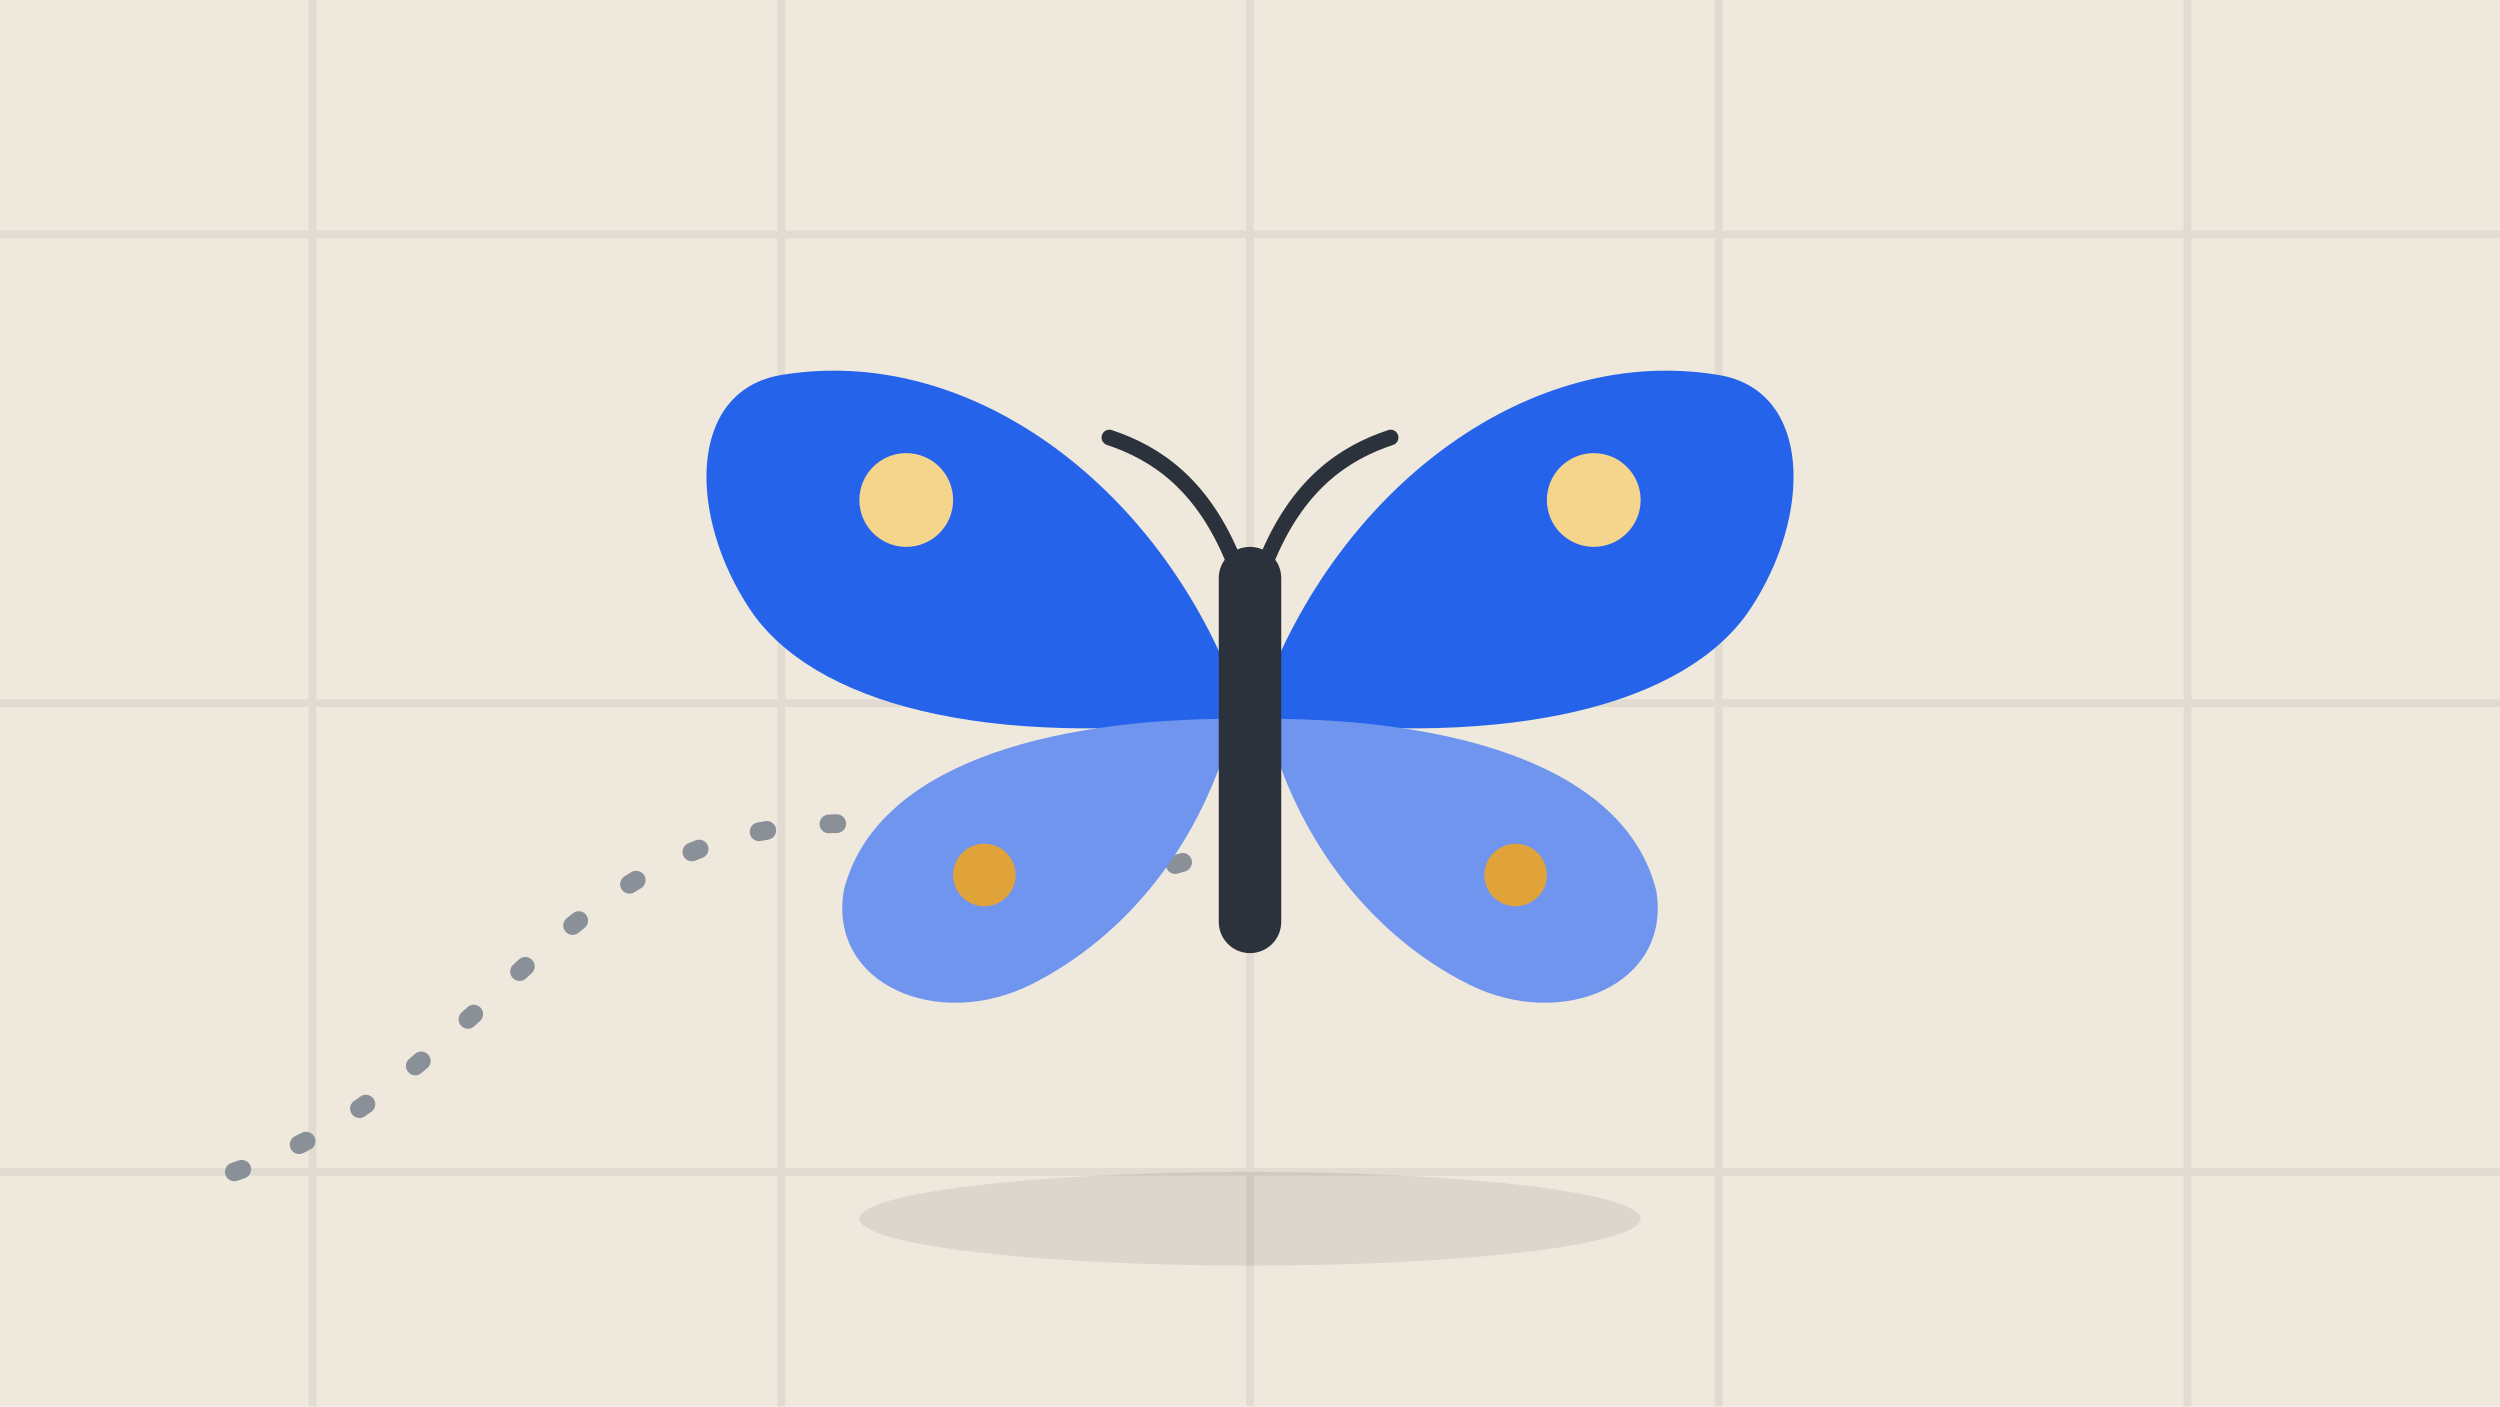
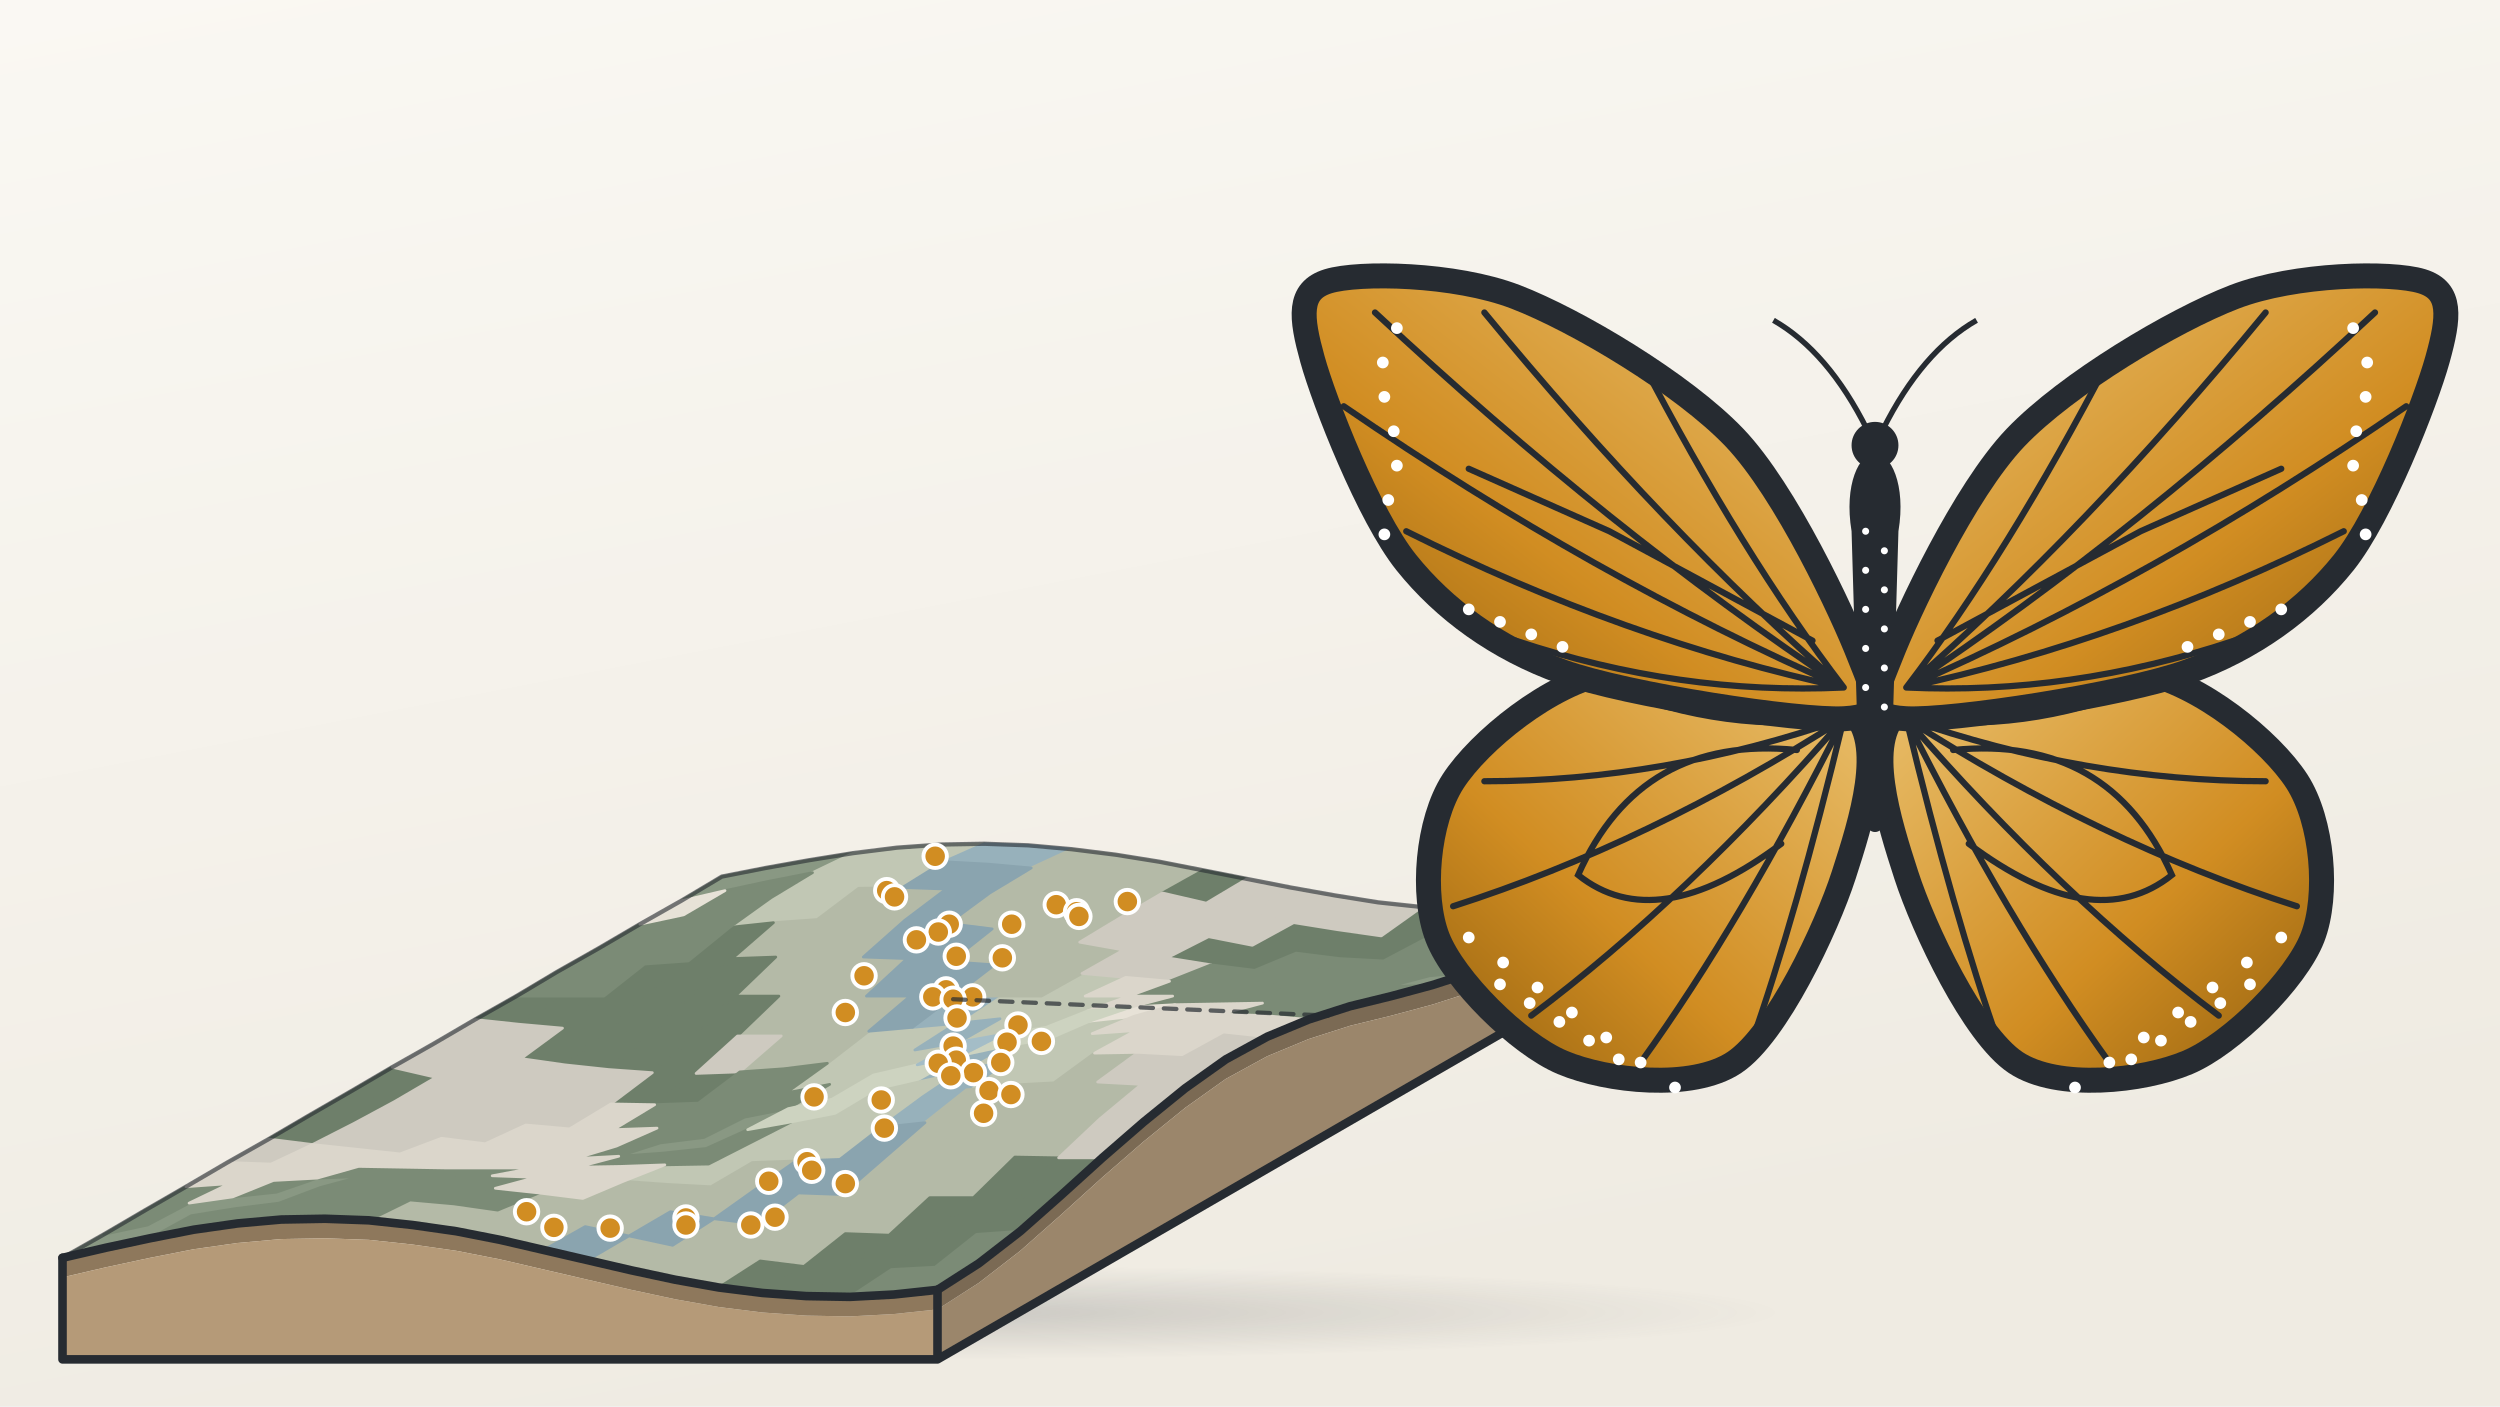
<svg xmlns="http://www.w3.org/2000/svg" viewBox="0 0 320 180">
-   <style>
- .b{fill:#efe9dd}.g{stroke:#1d232b;stroke-opacity:.07;stroke-width:1;fill:none}.sh{fill:#1d232b;fill-opacity:.09}
- .k{fill:#2b323b}.k2{fill:#4a525c}.k3{fill:#8a9098}.r{fill:#d6cdbb}.r2{fill:#c4b9a3}.w{fill:#fffdf8}
- .a{fill:#2563eb}.a2{fill:#6f95ee}.a3{fill:#c7d5f6}.s{fill:#b83a26}.s2{fill:#d9704f}.s3{fill:#f1c4b2}
- .o{fill:#e0a33a}.o2{fill:#f4d58b}.v{fill:#5f8a6a}.v2{fill:#9fbf9c}
- .ln{fill:none;stroke-linecap:round;stroke-linejoin:round}
- .lk{stroke:#2b323b}.lk2{stroke:#4a525c}.lk3{stroke:#8a9098}.la{stroke:#2563eb}.la2{stroke:#6f95ee}.la3{stroke:#c7d5f6}
- .ls{stroke:#b83a26}.ls2{stroke:#d9704f}.lo{stroke:#e0a33a}.lo2{stroke:#f4d58b}.lw{stroke:#fffdf8}.lr{stroke:#d6cdbb}.lb{stroke:#efe9dd}.lv{stroke:#5f8a6a}
- @media (prefers-color-scheme:dark){
- .b{fill:#1d2633}.g{stroke:#e8e4da;stroke-opacity:.07}.sh{fill:#000;fill-opacity:.25}
- .k{fill:#10151c}.k2{fill:#5a6472}.k3{fill:#6c7480}.r{fill:#4a4f57}.r2{fill:#5c626b}.w{fill:#e9e5dc}
- .a{fill:#4f82ee}.a2{fill:#7fa3f0}.a3{fill:#3b5482}.s{fill:#c9533c}.s2{fill:#dd7a5c}.s3{fill:#7a4a3e}
- .o{fill:#e2a940}.o2{fill:#e9cd86}.v{fill:#6f9a78}.v2{fill:#56785c}
- .lk{stroke:#e8e4da}.lk2{stroke:#a9b0ba}.lk3{stroke:#6c7480}.la{stroke:#6f9cf2}.la2{stroke:#7fa3f0}.la3{stroke:#3b5482}
- .ls{stroke:#e0745f}.ls2{stroke:#dd7a5c}.lo{stroke:#e2a940}.lo2{stroke:#e9cd86}.lw{stroke:#e9e5dc}.lr{stroke:#4a4f57}.lb{stroke:#1d2633}.lv{stroke:#6f9a78}}
- </style>
-   <rect class="b" width="320" height="180" />
-   <path class="g" d="M40 0v180M100 0v180M160 0v180M220 0v180M280 0v180M0 30h320M0 90h320M0 150h320" />
-   <ellipse class="sh" cx="160" cy="156" rx="50" ry="6" />
-   <path class="ln lk3" stroke-width="2.4" stroke-dasharray="1 8" d="M30 150c30-10 40-40 70-44s40 14 60 0" />
-   <path class="a" d="M158 88c-10-26-34-44-58-40-12 2-12 18-4 30 8 12 30 18 62 14z" />
-   <path class="a2" d="M158 92c-24 0-46 6-50 22-2 12 12 18 24 12 12-6 22-18 26-34z" />
-   <path class="a" d="M162 88c10-26 34-44 58-40 12 2 12 18 4 30-8 12-30 18-62 14z" />
-   <path class="a2" d="M162 92c24 0 46 6 50 22 2 12-12 18-24 12-12-6-22-18-26-34z" />
-   <circle class="o2" cx="116" cy="64" r="6" />
-   <circle class="o2" cx="204" cy="64" r="6" />
-   <circle class="o" cx="126" cy="112" r="4" />
-   <circle class="o" cx="194" cy="112" r="4" />
-   <rect class="k" x="156" y="70" width="8" height="52" rx="4" />
-   <path class="ln lk" stroke-width="2" d="M158 72c-4-10-10-14-16-16M162 72c4-10 10-14 16-16" />
+   <style>.o{fill:none;stroke:#262b31;stroke-width:1.1;stroke-linejoin:round;stroke-linecap:round}.h{fill:none;stroke:#262b31;stroke-opacity:.5;stroke-width:0.55;stroke-linejoin:round;stroke-linecap:round}.hw{fill:none;stroke:#fff;stroke-opacity:.7;stroke-width:0.55;stroke-linejoin:round;stroke-linecap:round}.an{fill:none;stroke:#262b31;stroke-width:0.8;stroke-linecap:round;stroke-linejoin:round}.ah{fill:#262b31}</style>
+   <defs>
+     <radialGradient id="r1" cx="0.5" cy="0.5" r="0.5">
+       <stop offset="0" stop-color="#262b31" stop-opacity="0.18" />
+       <stop offset="1" stop-color="#262b31" stop-opacity="0" />
+     </radialGradient>
+     <linearGradient id="l2" x1="0" y1="0" x2="1" y2="1">
+       <stop offset="0" stop-color="#eac16f" />
+       <stop offset="0.6" stop-color="#d18d22" />
+       <stop offset="1" stop-color="#93610f" />
+     </linearGradient>
+     <linearGradient id="l3" x1="0" y1="0" x2="0.35" y2="1">
+       <stop offset="0" stop-color="#faf8f3" />
+       <stop offset="1" stop-color="#efebe2" />
+     </linearGradient>
+   </defs>
+   <rect width="320" height="180" fill="url(#l3)" />
+   <ellipse cx="118" cy="168" rx="110" ry="6" fill="url(#r1)" />
+   <path d="M87.2 115.3l5.2-3.1 5.6-1.1-5.2 2.9ZM92.8 114l5.2-2.9 5.6-1-5.2 2.7ZM98.4 112.8l5.2-2.7 5.6-.9-5.2 2.5ZM177.7 126.3l5.3-1.4 5.6-.5-5.3 1.7ZM90.1 145.6l5.2-2.6 5.6-1.1-5.2 2.7ZM79.2 148l5.3-1.7 5.6-.7-5.3 2ZM84.8 147.6l5.3-2 5.6-1-5.3 2.4ZM35.4 152.6l5.2-1.8 5.6-.2-5.2 1.4ZM18.9 156.8l5.3-2.8 5.6-.8-5.3 2.4ZM24.5 155.6l5.3-2.4 5.6-.6-5.3 2.1ZM30.1 154.7l5.3-2.1 5.6-.6-5.3 2ZM8 161l5.3-3 5.6-1.2-5.3 2.9ZM13.6 159.7l5.3-2.9 5.6-1.2-5.3 2.9Z" fill="#899883" stroke="#899883" stroke-width="0.35" stroke-linejoin="round" />
+   <path d="M104 111.7l5.2-2.5 5.6-.7-5.2 2.5ZM109.6 111l5.2-2.5 5.6-.4-5.2 2.4ZM115.2 110.5l5.2-2.4 5.6-.1-5.2 2.3ZM98.7 114.9l5.3-3.2 5.6-.7-5.3 3.2ZM104.3 114.2l5.3-3.2 5.6-.5-5.3 3.2ZM109.9 113.7l5.3-3.2 5.6-.2-5.3 3.3ZM93.4 118.7l5.3-3.8 5.6-.7-5.3 3.9ZM99 118.1l5.3-3.9 5.6-.5-5.3 4ZM133.3 127.5l5.2-2.9 5.6 .5-5.2 2.4ZM122.4 131l5.3-3.5 5.6 0-5.3 2.9ZM128 130.4l5.3-2.9 5.6 0-5.3 2.4ZM133.6 129.9l5.3-2.4 5.6 0-5.3 1.9ZM105.9 136.1l5.3-4.1 5.6-.5-5.3 3.8ZM111.5 135.3l5.3-3.8 5.6-.5-5.3 3.4ZM122.7 133.4l5.3-3 5.6-.5-5.3 2.5ZM128.3 132.4l5.3-2.5 5.6-.5-5.3 2.1ZM100.6 139.9l5.3-3.8 5.6-.8-5.3 3.5ZM106.2 138.8l5.3-3.5 5.6-.9-5.3 3.2ZM111.8 137.6l5.3-3.2 5.6-1-5.3 2.9ZM134.2 133l5.3-2.3 5.6-.6-5.3 2.2ZM100.9 141.9l5.3-3.1 5.6-1.2-5.3 3.1ZM123.3 136.9l5.3-3 5.6-.9-5.3 2.9ZM128.9 135.9l5.3-2.9 5.6-.7-5.3 2.9ZM134.5 135.2l5.3-2.9 5.6-.4-5.3 2.9ZM106.9 142.5l5.2-3.1 5.6-1.3-5.2 3.3ZM112.5 141.4l5.2-3.3 5.6-1.2-5.2 3.5ZM123.7 139.5l5.2-3.6 5.6-.7-5.2 3.7ZM129.3 138.9l5.2-3.7 5.6-.4-5.2 3.8ZM96 146.3l5.3-2.7 5.6-1.1-5.3 3.1ZM101.6 145.6l5.3-3.1 5.6-1.1-5.3 3.5ZM107.2 144.9l5.3-3.5 5.6-1-5.3 3.9ZM90.7 149l5.3-2.7 5.6-.7-5.3 3.2ZM96.3 148.8l5.3-3.2 5.6-.7-5.3 3.7ZM101.9 148.6l5.3-3.7 5.6-.6-5.3 4.1ZM79.8 151.2l5.3-2.1 5.6-.1-5.3 2.6ZM85.4 151.6l5.3-2.6 5.6-.2-5.3 3.1Z" fill="#c1c7b4" stroke="#c1c7b4" stroke-width="0.35" stroke-linejoin="round" />
+   <path d="M120.8 110.3l5.2-2.3 5.6 .2-5.2 2.4ZM126.4 110.6l5.2-2.4 5.6 .5-5.2 2.4ZM116.8 131.5l5.3-4 5.6 0-5.3 3.5ZM117.1 134.4l5.3-3.4 5.6-.6-5.3 3ZM117.7 138.1l5.3-3 5.6-1.2-5.3 3ZM118.1 140.4l5.2-3.5 5.6-1-5.2 3.6ZM112.8 144.3l5.3-3.9 5.6-.9-5.3 4.2Z" fill="#97b1bb" stroke="#97b1bb" stroke-width="0.35" stroke-linejoin="round" />
+   <path d="M132 111.1l5.2-2.4 5.6 .7-5.2 2.5ZM137.6 111.9l5.2-2.5 5.6 .9-5.2 2.7ZM143.2 113l5.2-2.7 5.6 1.1-5.2 2.9ZM126.7 114.3l5.3-3.2 5.6 .8-5.3 3.2ZM132.3 115.1l5.3-3.2 5.6 1.1-5.3 3.2ZM137.9 116.2l5.3-3.2 5.6 1.3-5.3 3.1ZM104.6 117.7l5.3-4 5.6-.1-5.3 4ZM110.2 117.6l5.3-4 5.6 .2-5.3 4ZM121.4 118.2l5.3-3.9 5.6 .8-5.3 3.8ZM127 118.9l5.3-3.8 5.6 1.1-5.3 3.5ZM132.6 119.7l5.3-3.5 5.6 1.2-5.3 3.2ZM93.7 122.7l5.3-4.6 5.6-.4-5.3 4.8ZM99.3 122.5l5.3-4.8 5.6-.1-5.3 4.8ZM104.9 122.4l5.3-4.8 5.6 .2-5.3 4.7ZM121.7 123.1l5.3-4.2 5.6 .8-5.3 3.8ZM127.3 123.5l5.3-3.8 5.6 .9-5.3 3.4ZM132.9 124l5.3-3.4 5.6 1-5.3 3ZM94.1 127.5l5.2-5 5.6-.1-5.2 5.1ZM99.7 127.5l5.2-5.1 5.6 .1-5.2 5ZM105.3 127.5l5.2-5 5.6 .2-5.2 4.8ZM122.1 127.5l5.2-4 5.6 .5-5.2 3.5ZM127.7 127.5l5.2-3.5 5.6 .6-5.2 2.9ZM94.4 132.6l5.3-5.1 5.6 0-5.3 5.1ZM100 132.6l5.3-5.1 5.6 0-5.3 4.8ZM105.6 132.3l5.3-4.8 5.6 0-5.3 4.5ZM94.7 137.2l5.3-4.6 5.6-.3-5.3 4.5ZM100.3 136.8l5.3-4.5 5.6-.3-5.3 4.1ZM134.9 138.6l5.2-3.8 5.6-.1-5.2 3.8ZM118.4 143.7l5.3-4.2 5.6-.6-5.3 4.4ZM124 143.3l5.3-4.4 5.6-.3-5.3 4.5ZM129.6 143.1l5.3-4.5 5.6-.1-5.3 4.6ZM135.2 143.1l5.3-4.6 5.6 .3-5.3 4.4ZM113.1 148.3l5.3-4.6 5.6-.4-5.3 4.9ZM118.7 148.2l5.3-4.9 5.6-.2-5.3 5ZM124.3 148.1l5.3-5 5.6 0-5.3 5ZM129.9 148.1l5.3-5 5.6 .1-5.3 5ZM91 151.9l5.3-3.1 5.6-.2-5.3 3.7ZM107.8 152.9l5.3-4.6 5.6-.1-5.3 4.9ZM113.4 153.1l5.3-4.9 5.6-.1-5.3 5.2ZM119 153.3l5.3-5.2 5.6 0-5.3 5.2ZM74.6 153.4l5.2-2.2 5.6 .4-5.2 2.6ZM80.2 154.2l5.2-2.6 5.6 .3-5.2 3.2ZM85.8 155.1l5.2-3.2 5.6 .4-5.2 3.7ZM97 156.7l5.2-4 5.6 .2-5.2 4.5ZM102.6 157.4l5.2-4.5 5.6 .2-5.2 4.8ZM108.2 157.9l5.2-4.8 5.6 .2-5.2 4.8ZM63.7 154.9l5.3-2.2 5.6 .7-5.3 2.5ZM69.3 155.9l5.3-2.5 5.6 .8-5.3 2.8ZM74.9 157l5.3-2.8 5.6 .9-5.3 3.1ZM86.1 159.4l5.3-3.4 5.6 .7-5.3 3.8ZM91.7 160.5l5.3-3.8 5.6 .7-5.3 4ZM97.3 161.4l5.3-4 5.6 .5-5.3 4.2ZM47.2 156.2l5.3-2.6 5.6 .5-5.3 2.7ZM52.8 156.8l5.3-2.7 5.6 .8-5.3 2.7ZM58.4 157.6l5.3-2.7 5.6 1-5.3 2.8ZM64 158.7l5.3-2.8 5.6 1.1-5.3 3ZM75.2 161.3l5.3-3.1 5.6 1.2-5.3 3.2ZM80.8 162.6l5.3-3.2 5.6 1.1-5.3 3.3ZM86.4 163.8l5.3-3.3 5.6 .9-5.3 3.4Z" fill="#b4baa7" stroke="#b4baa7" stroke-width="0.35" stroke-linejoin="round" />
+   <path d="M148.8 114.3l5.2-2.9 5.6 1.1-5.2 3.1ZM176.8 119.8l5.2-3.7 5.6 .3-5.2 3.8ZM182.4 120.2l5.2-3.8 5.6 .1-5.2 3.7ZM160.3 121l5.3-2.9 5.6 .9-5.3 3ZM165.9 122l5.3-3 5.6 .8-5.3 2.9ZM171.5 122.7l5.3-2.9 5.6 .4-5.3 2.8ZM149.4 122.6l5.3-2.7 5.6 1.1-5.3 2.5ZM155 123.5l5.3-2.5 5.6 1-5.3 2.2ZM88.1 123l5.3-4.3 5.6-.6-5.3 4.6ZM77.3 127.5l5.2-4.1 5.6-.4-5.2 4.5ZM82.9 127.5l5.2-4.5 5.6-.3-5.2 4.8ZM88.5 127.5l5.2-4.8 5.6-.2-5.2 5ZM60.8 130.5l5.3-3 5.6 0-5.3 3.6ZM66.4 131.1l5.3-3.6 5.6 0-5.3 4.1ZM72 131.6l5.3-4.1 5.6 0-5.3 4.5ZM77.6 132l5.3-4.5 5.6 0-5.3 4.9ZM83.2 132.4l5.3-4.9 5.6 0-5.3 5.1ZM88.8 132.6l5.3-5.1 5.6 0-5.3 5.1ZM66.7 135.5l5.3-3.9 5.6 .4-5.3 4.3ZM72.3 136.3l5.3-4.3 5.6 .4-5.3 4.5ZM77.9 136.9l5.3-4.5 5.6 .2-5.3 4.7ZM83.5 137.3l5.3-4.7 5.6 0-5.3 4.8ZM78.2 141.3l5.3-4 5.6 .1-5.3 4ZM83.8 141.4l5.3-4 5.6-.2-5.3 4ZM44.9 139.7l5.3-3.1 5.6 1.3-5.3 3.1ZM39.7 142.7l5.2-3 5.6 1.3-5.2 2.8ZM34.4 145.8l5.3-3.1 5.6 1.1-5.3 2.7ZM124.6 153.3l5.3-5.2 5.6 .1-5.3 5ZM130.2 153.2l5.3-5 5.6 0-5.3 4.8ZM113.8 158.1l5.2-4.8 5.6 0-5.2 4.9ZM119.4 158.2l5.2-4.9 5.6-.1-5.2 4.8ZM125 158l5.2-4.8 5.6-.2-5.2 4.6ZM102.9 162.1l5.3-4.2 5.6 .2-5.3 4.3ZM108.5 162.4l5.3-4.3 5.6 .1-5.3 4.3ZM114.1 162.5l5.3-4.3 5.6-.2-5.3 4.2ZM92 164.8l5.3-3.4 5.6 .7-5.3 3.4ZM97.6 165.5l5.3-3.4 5.6 .3-5.3 3.5ZM103.2 165.9l5.3-3.5 5.6 .1-5.3 3.5Z" fill="#6e7f6a" stroke="#6e7f6a" stroke-width="0.35" stroke-linejoin="round" />
+   <path d="M154.4 115.6l5.2-3.1 5.6 1.1-5.2 3.3ZM160 116.9l5.2-3.3 5.6 1-5.2 3.5ZM165.6 118.1l5.2-3.5 5.6 .9-5.2 3.5ZM171.2 119l5.2-3.5 5.6 .6-5.2 3.7ZM143.5 117.4l5.3-3.1 5.6 1.3-5.3 3ZM149.1 118.6l5.3-3 5.6 1.3-5.3 3ZM154.7 119.9l5.3-3 5.6 1.2-5.3 2.9ZM138.2 120.6l5.3-3.2 5.6 1.2-5.3 3ZM143.8 121.6l5.3-3 5.6 1.3-5.3 2.7ZM138.5 124.6l5.3-3 5.6 1-5.3 2.5ZM144.1 125.1l5.3-2.5 5.6 .9-5.3 2.1ZM55.5 133.6l5.3-3.1 5.6 .6-5.3 3.5ZM61.1 134.6l5.3-3.5 5.6 .5-5.3 3.9ZM89.1 137.4l5.3-4.8 5.6 0-5.3 4.6ZM50.2 136.6l5.3-3 5.6 1-5.3 3.3ZM55.8 137.9l5.3-3.3 5.6 .9-5.3 3.6ZM61.4 139.1l5.3-3.6 5.6 .8-5.3 3.8ZM67 140.1l5.3-3.8 5.6 .6-5.3 3.9ZM72.6 140.8l5.3-3.9 5.6 .4-5.3 4ZM50.5 141l5.3-3.1 5.6 1.2-5.3 3.1ZM56.1 142.2l5.3-3.1 5.6 1-5.3 3.1ZM61.7 143.2l5.3-3.1 5.6 .7-5.3 3.2ZM67.3 144l5.3-3.2 5.6 .5-5.3 3.2ZM151.3 135l5.3-2.9 5.6 .6-5.3 2.9ZM45.3 143.8l5.2-2.8 5.6 1.2-5.2 2.7ZM50.9 144.9l5.2-2.7 5.6 1-5.2 2.5ZM56.5 145.7l5.2-2.5 5.6 .8-5.2 2.4ZM140.5 138.5l5.2-3.8 5.6 .3-5.2 3.8ZM146.1 138.8l5.2-3.8 5.6 .6-5.2 3.7ZM40 146.5l5.3-2.7 5.6 1.1-5.3 2.2ZM45.6 147.1l5.3-2.2 5.6 .8-5.3 2ZM140.8 143.2l5.3-4.4 5.6 .5-5.3 4.3ZM29.1 148.8l5.3-3 5.6 .7-5.3 2.5ZM135.5 148.2l5.3-5 5.6 .4-5.3 4.6Z" fill="#cecac0" stroke="#cecac0" stroke-width="0.35" stroke-linejoin="round" />
+   <path d="M188 120.2l5.2-3.7 5.6-.3-5.2 3.7ZM193.6 119.9l5.2-3.7 5.6-.5-5.2 3.6ZM87.5 117.1l5.3-3.1 5.6-1.2-5.3 3.1ZM93.1 115.9l5.3-3.1 5.6-1.1-5.3 3.2ZM177.1 123l5.3-2.8 5.6 0-5.3 2.9ZM182.7 123.1l5.3-2.9 5.6-.3-5.3 2.9ZM188.3 122.8l5.3-2.9 5.6-.6-5.3 2.9ZM76.6 121.4l5.3-3.1 5.6-1.2-5.3 3.3ZM82.2 120.4l5.3-3.3 5.6-1.2-5.3 3.6ZM87.8 119.5l5.3-3.6 5.6-1-5.3 3.8ZM160.6 124.2l5.3-2.2 5.6 .7-5.3 2.1ZM166.2 124.8l5.3-2.1 5.6 .3-5.3 2.1ZM171.8 125.1l5.3-2.1 5.6 .1-5.3 2ZM177.4 125.1l5.3-2 5.6-.3-5.3 2.1ZM183 124.9l5.3-2.1 5.6-.6-5.3 2.2ZM71.3 124.4l5.3-3 5.6-1-5.3 3.5ZM76.9 123.9l5.3-3.5 5.6-.9-5.3 3.9ZM82.5 123.4l5.3-3.9 5.6-.8-5.3 4.3ZM149.7 125.6l5.3-2.1 5.6 .7-5.3 1.8ZM155.3 126l5.3-1.8 5.6 .6-5.3 1.5ZM160.9 126.3l5.3-1.5 5.6 .3-5.3 1.3ZM166.5 126.4l5.3-1.3 5.6 0-5.3 1.4ZM172.1 126.5l5.3-1.4 5.6-.2-5.3 1.4ZM66.1 127.5l5.2-3.1 5.6-.5-5.2 3.6ZM71.7 127.5l5.2-3.6 5.6-.5-5.2 4.1ZM144.5 127.5l5.2-1.9 5.6 .4-5.2 1.5ZM150.1 127.5l5.2-1.5 5.6 .3-5.2 1.1ZM155.7 127.4l5.2-1.1 5.6 .1-5.2 1ZM161.3 127.4l5.2-1 5.6 .1-5.2 .9ZM166.9 127.4l5.2-.9 5.6-.2-5.2 1.1ZM172.5 127.4l5.2-1.1 5.6-.2-5.2 1.4ZM144.8 128.9l5.3-1.4 5.6-.1-5.3 1.2ZM150.4 128.6l5.3-1.2 5.6 0-5.3 1.1ZM156 128.5l5.3-1.1 5.6 0-5.3 1ZM161.6 128.4l5.3-1 5.6 0-5.3 1.2ZM167.2 128.6l5.3-1.2 5.6 .1-5.3 1.3ZM156.3 129.8l5.3-1.4 5.6 .2-5.3 1.4ZM161.9 130l5.3-1.4 5.6 .2-5.3 1.7ZM89.4 141.2l5.3-4 5.6-.4-5.3 3.9ZM95 140.7l5.3-3.9 5.6-.7-5.3 3.8ZM78.5 144.6l5.3-3.2 5.6-.2-5.3 3.2ZM84.1 144.4l5.3-3.2 5.6-.5-5.3 3.2ZM89.7 143.9l5.3-3.2 5.6-.8-5.3 3.1ZM95.3 143l5.3-3.1 5.6-1.1-5.3 3.1ZM78.9 146.7l5.2-2.3 5.6-.5-5.2 2.4ZM84.5 146.3l5.2-2.4 5.6-.9-5.2 2.6ZM73.6 148.3l5.3-1.6 5.6-.4-5.3 1.7ZM90.4 147l5.3-2.4 5.6-1-5.3 2.7ZM73.9 149.4l5.3-1.4 5.6-.4-5.3 1.7ZM79.5 149.3l5.3-1.7 5.6-.6-5.3 2.1ZM85.1 149.1l5.3-2.1 5.6-.7-5.3 2.7ZM40.6 150.8l5.3-1.5 5.6 .1-5.3 1.2ZM46.2 150.6l5.3-1.2 5.6 .1-5.3 1ZM51.8 150.5l5.3-1 5.6 0-5.3 .9ZM57.4 150.4l5.3-.9 5.6 0-5.3 1ZM18.6 154.9l5.2-3 5.6-.4-5.2 2.5ZM29.8 153.2l5.2-2.1 5.6-.3-5.2 1.8ZM41 152l5.2-1.4 5.6-.1-5.2 1.2ZM46.6 151.7l5.2-1.2 5.6-.1-5.2 1.2ZM52.2 151.6l5.2-1.2 5.6 .1-5.2 1.3ZM57.8 151.8l5.2-1.3 5.6 .2-5.2 1.4ZM13.3 158l5.3-3.1 5.6-.9-5.3 2.8ZM35.7 154l5.3-2 5.6-.3-5.3 1.8ZM41.3 153.5l5.3-1.8 5.6-.1-5.3 1.8ZM46.9 153.4l5.3-1.8 5.6 .2-5.3 1.8ZM52.5 153.6l5.3-1.8 5.6 .3-5.3 2ZM58.1 154.1l5.3-2 5.6 .6-5.3 2.2ZM119.7 162.2l5.3-4.2 5.6-.4-5.3 4.1ZM19.2 158.5l5.3-2.9 5.6-.9-5.3 2.7ZM24.8 157.4l5.3-2.7 5.6-.7-5.3 2.6ZM30.4 156.6l5.3-2.6 5.6-.5-5.3 2.6ZM36 156.1l5.3-2.6 5.6-.1-5.3 2.6ZM41.6 156l5.3-2.6 5.6 .2-5.3 2.6ZM108.8 166l5.3-3.5 5.6-.3-5.3 3.5ZM114.4 165.7l5.3-3.5 5.6-.5-5.3 3.4Z" fill="#7b8b76" stroke="#7b8b76" stroke-width="0.35" stroke-linejoin="round" />
+   <path d="M81.9 118.3l5.3-3 5.6-1.3-5.3 3.1ZM139.5 130.7l5.3-1.8 5.6-.3-5.3 1.5Z" fill="#e7e2d7" stroke="#e7e2d7" stroke-width="0.35" stroke-linejoin="round" />
+   <path d="M115.5 113.6l5.3-3.3 5.6 .3-5.3 3.2ZM121.1 113.8l5.3-3.2 5.6 .5-5.3 3.2ZM115.8 117.8l5.3-4 5.6 .5-5.3 3.9ZM110.5 122.5l5.3-4.7 5.6 .4-5.3 4.5ZM116.1 122.7l5.3-4.5 5.6 .7-5.3 4.2ZM110.9 127.5l5.2-4.8 5.6 .4-5.2 4.4ZM116.5 127.5l5.2-4.4 5.6 .4-5.2 4ZM111.2 132l5.3-4.5 5.6 0-5.3 4ZM107.5 148.4l5.3-4.1 5.6-.6-5.3 4.6ZM96.6 152.3l5.3-3.7 5.6-.2-5.3 4.3ZM102.2 152.7l5.3-4.3 5.6-.1-5.3 4.6ZM91.4 156l5.2-3.7 5.6 .4-5.2 4ZM80.5 158.2l5.3-3.1 5.6 .9-5.3 3.4ZM69.6 160l5.3-3 5.6 1.2-5.3 3.1Z" fill="#8aa4af" stroke="#8aa4af" stroke-width="0.35" stroke-linejoin="round" />
+   <path d="M138.9 127.5l5.2-2.4 5.6 .5-5.2 1.9ZM139.2 129.4l5.3-1.9 5.6 0-5.3 1.4ZM145.1 130.1l5.3-1.5 5.6-.1-5.3 1.3ZM150.7 129.8l5.3-1.3 5.6-.1-5.3 1.4ZM139.8 132.3l5.3-2.2 5.6-.3-5.3 2.1ZM145.4 131.9l5.3-2.1 5.6 0-5.3 2ZM151 131.8l5.3-2 5.6 .2-5.3 2.1ZM156.6 132.1l5.3-2.1 5.6 .5-5.3 2.2ZM72.9 144.5l5.3-3.2 5.6 .1-5.3 3.2ZM140.1 134.8l5.3-2.9 5.6-.1-5.3 2.9ZM145.7 134.7l5.3-2.9 5.6 .3-5.3 2.9ZM62.1 146.4l5.2-2.4 5.6 .5-5.2 2.3ZM67.7 146.8l5.2-2.3 5.6 .1-5.2 2.3ZM73.3 146.9l5.2-2.3 5.6-.2-5.2 2.3ZM51.2 147.7l5.3-2 5.6 .7-5.3 1.7ZM56.8 148.1l5.3-1.7 5.6 .4-5.3 1.6ZM62.4 148.4l5.3-1.6 5.6 .1-5.3 1.6ZM68 148.5l5.3-1.6 5.6-.2-5.3 1.6ZM34.7 149l5.3-2.5 5.6 .6-5.3 2.1ZM40.3 149.2l5.3-2.1 5.6 .6-5.3 1.6ZM45.9 149.3l5.3-1.6 5.6 .4-5.3 1.3ZM51.5 149.4l5.3-1.3 5.6 .3-5.3 1.1ZM57.1 149.5l5.3-1.1 5.6 .1-5.3 1ZM62.7 149.5l5.3-1 5.6-.2-5.3 1.2ZM68.3 149.5l5.3-1.2 5.6-.3-5.3 1.4ZM23.8 151.9l5.3-3.1 5.6 .2-5.3 2.5ZM29.4 151.5l5.3-2.5 5.6 .2-5.3 1.9ZM35 151.1l5.3-1.9 5.6 .1-5.3 1.5ZM63 150.5l5.3-1 5.6-.1-5.3 1.3ZM68.6 150.7l5.3-1.3 5.6-.1-5.3 1.6ZM74.2 150.9l5.3-1.6 5.6-.2-5.3 2.1ZM24.2 154l5.2-2.5 5.6-.4-5.2 2.1ZM63.4 152.1l5.2-1.4 5.6 .2-5.2 1.8ZM69 152.7l5.2-1.8 5.6 .3-5.2 2.2Z" fill="#dbd6cb" stroke="#dbd6cb" stroke-width="0.35" stroke-linejoin="round" />
+   <path d="M133.9 131.5l5.3-2.1 5.6-.5-5.3 1.8ZM123 135.1l5.3-2.7 5.6-.9-5.3 2.4ZM128.6 133.9l5.3-2.4 5.6-.8-5.3 2.3ZM106.5 140.7l5.3-3.1 5.6-1.3-5.3 3.1ZM112.1 139.4l5.3-3.1 5.6-1.2-5.3 3ZM95.7 144.6l5.2-2.7 5.6-1.2-5.2 2.9ZM101.3 143.6l5.2-2.9 5.6-1.3-5.2 3.1Z" fill="#cdd3c0" stroke="#cdd3c0" stroke-width="0.35" stroke-linejoin="round" />
+   <path d="M117.4 136.3l5.3-2.9 5.6-1-5.3 2.7Z" fill="#a4bdc7" stroke="#a4bdc7" stroke-width="0.35" stroke-linejoin="round" />
+   <path d="M8 161l5.6-1.3 5.6-1.2 5.6-1.1 5.6-.8 5.6-.5 5.6-.1 5.6 .2 5.6 .6 5.6 .8 5.6 1.1 5.6 1.3 5.6 1.3 5.6 1.3 5.6 1.2 5.6 1 5.6 .7 5.6 .4 5.6 .1 5.6-.3 5.6-.6 0 2.5-5.6 .6-5.6 .3-5.6-.1-5.6-.4-5.6-.7-5.6-1-5.6-1.2-5.6-1.3-5.6-1.3-5.6-1.3-5.6-1.1-5.6-.8-5.6-.6-5.6-.2-5.6 .1-5.6 .5-5.6 .8-5.6 1.1-5.6 1.2-5.6 1.3Z" fill="#8e785c" />
+   <path d="M8 163.5l5.6-1.3 5.6-1.2 5.6-1.1 5.6-.8 5.6-.5 5.6-.1 5.6 .2 5.6 .6 5.6 .8 5.6 1.1 5.6 1.3 5.6 1.3 5.6 1.3 5.6 1.2 5.6 1 5.6 .7 5.6 .4 5.6 .1 5.6-.3 5.6-.6 0 6.4-5.6 0-5.6 0-5.6 0-5.6 0-5.6 0-5.6 0-5.6 0-5.6 0-5.6 0-5.6 0-5.6 0-5.6 0-5.6 0-5.6 0-5.6 0-5.6 0-5.6 0-5.6 0-5.6 0-5.6 0Z" fill="#b59a78" />
+   <path d="M120 165.1l5.3-3.4 5.3-4.1 5.2-4.6 5.3-4.8 5.3-4.6 5.3-4.3 5.2-3.7 5.3-2.9 5.3-2.2 5.3-1.7 5.3-1.3 5.2-1.4 5.3-1.7 5.3-2.2 5.3-2.9 5.2-3.6 0 2.5-5.2 3.6-5.3 2.9-5.3 2.2-5.3 1.7-5.2 1.4-5.3 1.3-5.3 1.7-5.3 2.2-5.3 2.9-5.2 3.7-5.3 4.3-5.3 4.6-5.3 4.8-5.2 4.6-5.3 4.1-5.3 3.4Z" fill="#7b6a54" />
+   <path d="M120 167.6l5.3-3.4 5.3-4.1 5.2-4.6 5.3-4.8 5.3-4.6 5.3-4.3 5.2-3.7 5.3-2.9 5.3-2.2 5.3-1.7 5.3-1.3 5.2-1.4 5.3-1.7 5.3-2.2 5.3-2.9 5.2-3.6 0 7-5.2 3.1-5.3 3-5.3 3.1-5.3 3-5.2 3.1-5.3 3-5.3 3.1-5.3 3-5.3 3.1-5.2 3-5.3 3.1-5.3 3-5.3 3.1-5.2 3-5.3 3.1-5.3 3Z" fill="#9b866b" />
+   <path d="M8 161l5.6-1.3 5.6-1.2 5.6-1.1 5.6-.8 5.6-.5 5.6-.1 5.6 .2 5.6 .6 5.6 .8 5.6 1.1 5.6 1.3 5.6 1.3 5.6 1.3 5.6 1.2 5.6 1 5.6 .7 5.6 .4 5.6 .1 5.6-.3 5.6-.6" class="o" />
+   <path d="M120 165.1l5.3-3.4 5.3-4.1 5.2-4.6 5.3-4.8 5.3-4.6 5.3-4.3 5.2-3.7 5.3-2.9 5.3-2.2 5.3-1.7 5.3-1.3 5.2-1.4 5.3-1.7 5.3-2.2 5.3-2.9 5.2-3.6" class="o" />
+   <path d="M8 161l0 13 112 0 84.4-48.8 0-9.5M120 174l0-8.9" class="o" />
+   <path d="M92.4 112.2l5.6-1.1 5.6-1 5.6-.9 5.6-.7 5.6-.4 5.6-.1 5.6 .2 5.6 .5 5.6 .7 5.6 .9 5.6 1.1 5.6 1.1 5.6 1.1 5.6 1 5.6 .9 5.6 .6 5.6 .3 5.6 .1 5.6-.3 5.6-.5M8 161l5.3-3 5.3-3.1 5.2-3 5.3-3.1 5.3-3 5.3-3.1 5.2-3 5.3-3.1 5.3-3 5.3-3.1 5.3-3 5.2-3.1 5.3-3 5.3-3.1 5.3-3 5.2-3.1" class="h" style="stroke-opacity:0.6" />
+   <circle cx="119.7" cy="109.6" r="1.5" fill="#d18d22" stroke="#fff" stroke-width="0.5" />
+   <circle cx="113.5" cy="114" r="1.5" fill="#d18d22" stroke="#fff" stroke-width="0.5" />
+   <circle cx="114.5" cy="114.8" r="1.5" fill="#d18d22" stroke="#fff" stroke-width="0.5" />
+   <circle cx="144.3" cy="115.4" r="1.5" fill="#d18d22" stroke="#fff" stroke-width="0.5" />
+   <circle cx="135.2" cy="115.8" r="1.5" fill="#d18d22" stroke="#fff" stroke-width="0.5" />
+   <circle cx="137.8" cy="116.7" r="1.5" fill="#d18d22" stroke="#fff" stroke-width="0.5" />
+   <circle cx="138.1" cy="117.3" r="1.5" fill="#d18d22" stroke="#fff" stroke-width="0.5" />
+   <circle cx="129.5" cy="118.3" r="1.5" fill="#d18d22" stroke="#fff" stroke-width="0.5" />
+   <circle cx="121.5" cy="118.3" r="1.5" fill="#d18d22" stroke="#fff" stroke-width="0.5" />
+   <circle cx="120.1" cy="119.3" r="1.5" fill="#d18d22" stroke="#fff" stroke-width="0.5" />
+   <circle cx="117.3" cy="120.3" r="1.5" fill="#d18d22" stroke="#fff" stroke-width="0.5" />
+   <circle cx="122.4" cy="122.4" r="1.5" fill="#d18d22" stroke="#fff" stroke-width="0.5" />
+   <circle cx="128.3" cy="122.6" r="1.5" fill="#d18d22" stroke="#fff" stroke-width="0.5" />
+   <circle cx="110.6" cy="124.9" r="1.5" fill="#d18d22" stroke="#fff" stroke-width="0.5" />
+   <circle cx="121.1" cy="126.7" r="1.5" fill="#d18d22" stroke="#fff" stroke-width="0.5" />
+   <circle cx="119.4" cy="127.6" r="1.5" fill="#d18d22" stroke="#fff" stroke-width="0.5" />
+   <circle cx="124.5" cy="127.6" r="1.5" fill="#d18d22" stroke="#fff" stroke-width="0.5" />
+   <circle cx="122" cy="127.9" r="1.5" fill="#d18d22" stroke="#fff" stroke-width="0.5" />
+   <circle cx="108.2" cy="129.6" r="1.5" fill="#d18d22" stroke="#fff" stroke-width="0.5" />
+   <circle cx="122.5" cy="130.3" r="1.5" fill="#d18d22" stroke="#fff" stroke-width="0.5" />
+   <circle cx="130.3" cy="131.2" r="1.5" fill="#d18d22" stroke="#fff" stroke-width="0.5" />
+   <circle cx="133.3" cy="133.3" r="1.5" fill="#d18d22" stroke="#fff" stroke-width="0.5" />
+   <circle cx="128.9" cy="133.4" r="1.5" fill="#d18d22" stroke="#fff" stroke-width="0.5" />
+   <circle cx="122" cy="133.9" r="1.5" fill="#d18d22" stroke="#fff" stroke-width="0.5" />
+   <circle cx="122.4" cy="135.7" r="1.5" fill="#d18d22" stroke="#fff" stroke-width="0.5" />
+   <circle cx="128.1" cy="136" r="1.5" fill="#d18d22" stroke="#fff" stroke-width="0.5" />
+   <circle cx="120.1" cy="136.1" r="1.5" fill="#d18d22" stroke="#fff" stroke-width="0.5" />
+   <circle cx="124.6" cy="137.3" r="1.5" fill="#d18d22" stroke="#fff" stroke-width="0.5" />
+   <circle cx="121.7" cy="137.7" r="1.5" fill="#d18d22" stroke="#fff" stroke-width="0.5" />
+   <circle cx="126.6" cy="139.6" r="1.5" fill="#d18d22" stroke="#fff" stroke-width="0.5" />
+   <circle cx="129.4" cy="140.1" r="1.5" fill="#d18d22" stroke="#fff" stroke-width="0.5" />
+   <circle cx="104.2" cy="140.4" r="1.5" fill="#d18d22" stroke="#fff" stroke-width="0.5" />
+   <circle cx="112.8" cy="140.8" r="1.5" fill="#d18d22" stroke="#fff" stroke-width="0.5" />
+   <circle cx="125.9" cy="142.5" r="1.5" fill="#d18d22" stroke="#fff" stroke-width="0.5" />
+   <circle cx="113.2" cy="144.4" r="1.5" fill="#d18d22" stroke="#fff" stroke-width="0.5" />
+   <circle cx="103.3" cy="148.7" r="1.5" fill="#d18d22" stroke="#fff" stroke-width="0.5" />
+   <circle cx="103.9" cy="149.8" r="1.5" fill="#d18d22" stroke="#fff" stroke-width="0.5" />
+   <circle cx="98.4" cy="151.2" r="1.5" fill="#d18d22" stroke="#fff" stroke-width="0.5" />
+   <circle cx="108.2" cy="151.5" r="1.5" fill="#d18d22" stroke="#fff" stroke-width="0.5" />
+   <circle cx="67.4" cy="155.1" r="1.5" fill="#d18d22" stroke="#fff" stroke-width="0.5" />
+   <circle cx="99.2" cy="155.8" r="1.5" fill="#d18d22" stroke="#fff" stroke-width="0.5" />
+   <circle cx="87.8" cy="155.9" r="1.5" fill="#d18d22" stroke="#fff" stroke-width="0.5" />
+   <circle cx="96.1" cy="156.8" r="1.5" fill="#d18d22" stroke="#fff" stroke-width="0.5" />
+   <circle cx="87.8" cy="156.8" r="1.5" fill="#d18d22" stroke="#fff" stroke-width="0.5" />
+   <circle cx="70.9" cy="157.1" r="1.5" fill="#d18d22" stroke="#fff" stroke-width="0.5" />
+   <circle cx="78.1" cy="157.2" r="1.5" fill="#d18d22" stroke="#fff" stroke-width="0.5" />
+   <g>
+     <path d="M243 91c4.5-3.9 23.4-6.4 31-5 7.6 1.4 16.7 8.9 20 14 3.3 5.1 4.1 14.6 2 20-2.1 5.4-10.3 13.6-16 16-5.7 2.4-16.6 3.6-22 0-5.4-3.6-11.8-17.2-14-24-2.2-6.8-5.5-17.1-1-21Z" fill="url(#l2)" stroke="#262b31" stroke-width="3.2" stroke-linejoin="round" />
+     <path d="M244 92Q259 94 274 88M244 92Q267 100 290 100M244 92Q269 108 294 116M244 92Q264 115 284 130M244 92Q257 118 270 136M244 92Q250 117 256 134M250 96Q270 94 278 112Q268 120 252 108" stroke="#262b31" stroke-width="0.8" fill="none" stroke-linecap="round" />
+     <path d="M292 120h0M287.6 123.2h0M283.2 126.4h0M278.8 129.6h0M274.4 132.8h0M270 136h0M265.6 139.2h0M288 126h0M284.2 128.4h0M280.4 130.8h0M276.6 133.2h0M272.8 135.6h0" stroke="#fff" stroke-width="1.5" stroke-linecap="round" fill="none" />
+   </g>
+   <g>
+     <path d="M242 84c2.1-5.4 9.4-21.1 16-28 6.6-6.9 20.2-15 28-18 7.8-3 20.1-3.2 24-2 3.9 1.2 3.5 4.6 2 10-1.5 5.4-7.2 20-12 26-4.8 6-11.6 11-20 14-8.4 3-30.3 6.3-36 6-5.7-.3-4.1-2.6-2-8Z" fill="url(#l2)" stroke="#262b31" stroke-width="3.2" stroke-linejoin="round" />
+     <path d="M244 88Q257 71 270 46M244 88Q267 68 290 40M244 88Q274 68 304 40M244 88Q276 74 308 52M244 88Q272 82 300 68M244 88Q265 89 286 82M248 82L274 68L292 60" stroke="#262b31" stroke-width="0.8" fill="none" stroke-linecap="round" />
+     <path d="M301.2 42h0M303 46.4h0M302.8 50.8h0M301.6 55.2h0M301.2 59.6h0M302.3 64h0M302.8 68.4h0M292 78h0M288 79.6h0M284 81.2h0M280 82.8h0" stroke="#fff" stroke-width="1.5" stroke-linecap="round" fill="none" />
+   </g>
+   <g transform="translate(480 0) scale(-1 1)">
+     <path d="M243 91c4.5-3.9 23.4-6.4 31-5 7.6 1.4 16.7 8.9 20 14 3.3 5.1 4.1 14.6 2 20-2.1 5.4-10.3 13.6-16 16-5.7 2.4-16.6 3.6-22 0-5.4-3.6-11.8-17.2-14-24-2.2-6.8-5.5-17.1-1-21Z" fill="url(#l2)" stroke="#262b31" stroke-width="3.2" stroke-linejoin="round" />
+     <path d="M244 92Q259 94 274 88M244 92Q267 100 290 100M244 92Q269 108 294 116M244 92Q264 115 284 130M244 92Q257 118 270 136M244 92Q250 117 256 134M250 96Q270 94 278 112Q268 120 252 108" stroke="#262b31" stroke-width="0.8" fill="none" stroke-linecap="round" />
+     <path d="M292 120h0M287.6 123.2h0M283.2 126.4h0M278.8 129.6h0M274.4 132.8h0M270 136h0M265.6 139.2h0M288 126h0M284.2 128.4h0M280.4 130.8h0M276.6 133.2h0M272.8 135.6h0" stroke="#fff" stroke-width="1.5" stroke-linecap="round" fill="none" />
+   </g>
+   <g transform="translate(480 0) scale(-1 1)">
+     <path d="M242 84c2.1-5.4 9.4-21.1 16-28 6.6-6.9 20.2-15 28-18 7.8-3 20.1-3.2 24-2 3.9 1.2 3.5 4.6 2 10-1.5 5.4-7.2 20-12 26-4.8 6-11.6 11-20 14-8.4 3-30.3 6.3-36 6-5.7-.3-4.1-2.6-2-8Z" fill="url(#l2)" stroke="#262b31" stroke-width="3.2" stroke-linejoin="round" />
+     <path d="M244 88Q257 71 270 46M244 88Q267 68 290 40M244 88Q274 68 304 40M244 88Q276 74 308 52M244 88Q272 82 300 68M244 88Q265 89 286 82M248 82L274 68L292 60" stroke="#262b31" stroke-width="0.8" fill="none" stroke-linecap="round" />
+     <path d="M301.2 42h0M303 46.4h0M302.8 50.8h0M301.6 55.2h0M301.2 59.6h0M302.3 64h0M302.8 68.4h0M292 78h0M288 79.6h0M284 81.2h0M280 82.8h0" stroke="#fff" stroke-width="1.5" stroke-linecap="round" fill="none" />
+   </g>
+   <path d="M237 68c-1-6 1-10 3-10s4 4 3 10l-1 34c0 6-4 6-4 0Z" fill="#262b31" />
+   <circle cx="240" cy="57" r="3" fill="#262b31" />
+   <path d="M239 55q-5-10-12-14M241 55q5-10 12-14" stroke="#262b31" stroke-width="0.7" fill="none" />
+   <path d="M238.8 68h0M238.8 73h0M238.8 78h0M238.8 83h0M238.8 88h0M241.2 70.5h0M241.2 75.5h0M241.2 80.5h0M241.2 85.5h0M241.2 90.5h0" stroke="#fff" stroke-width="0.9" stroke-linecap="round" fill="none" />
+   <path d="M122 127.9l48 2.1" class="h" style="stroke-dasharray:1.6 1.4;stroke-opacity:0.7" />
</svg>
